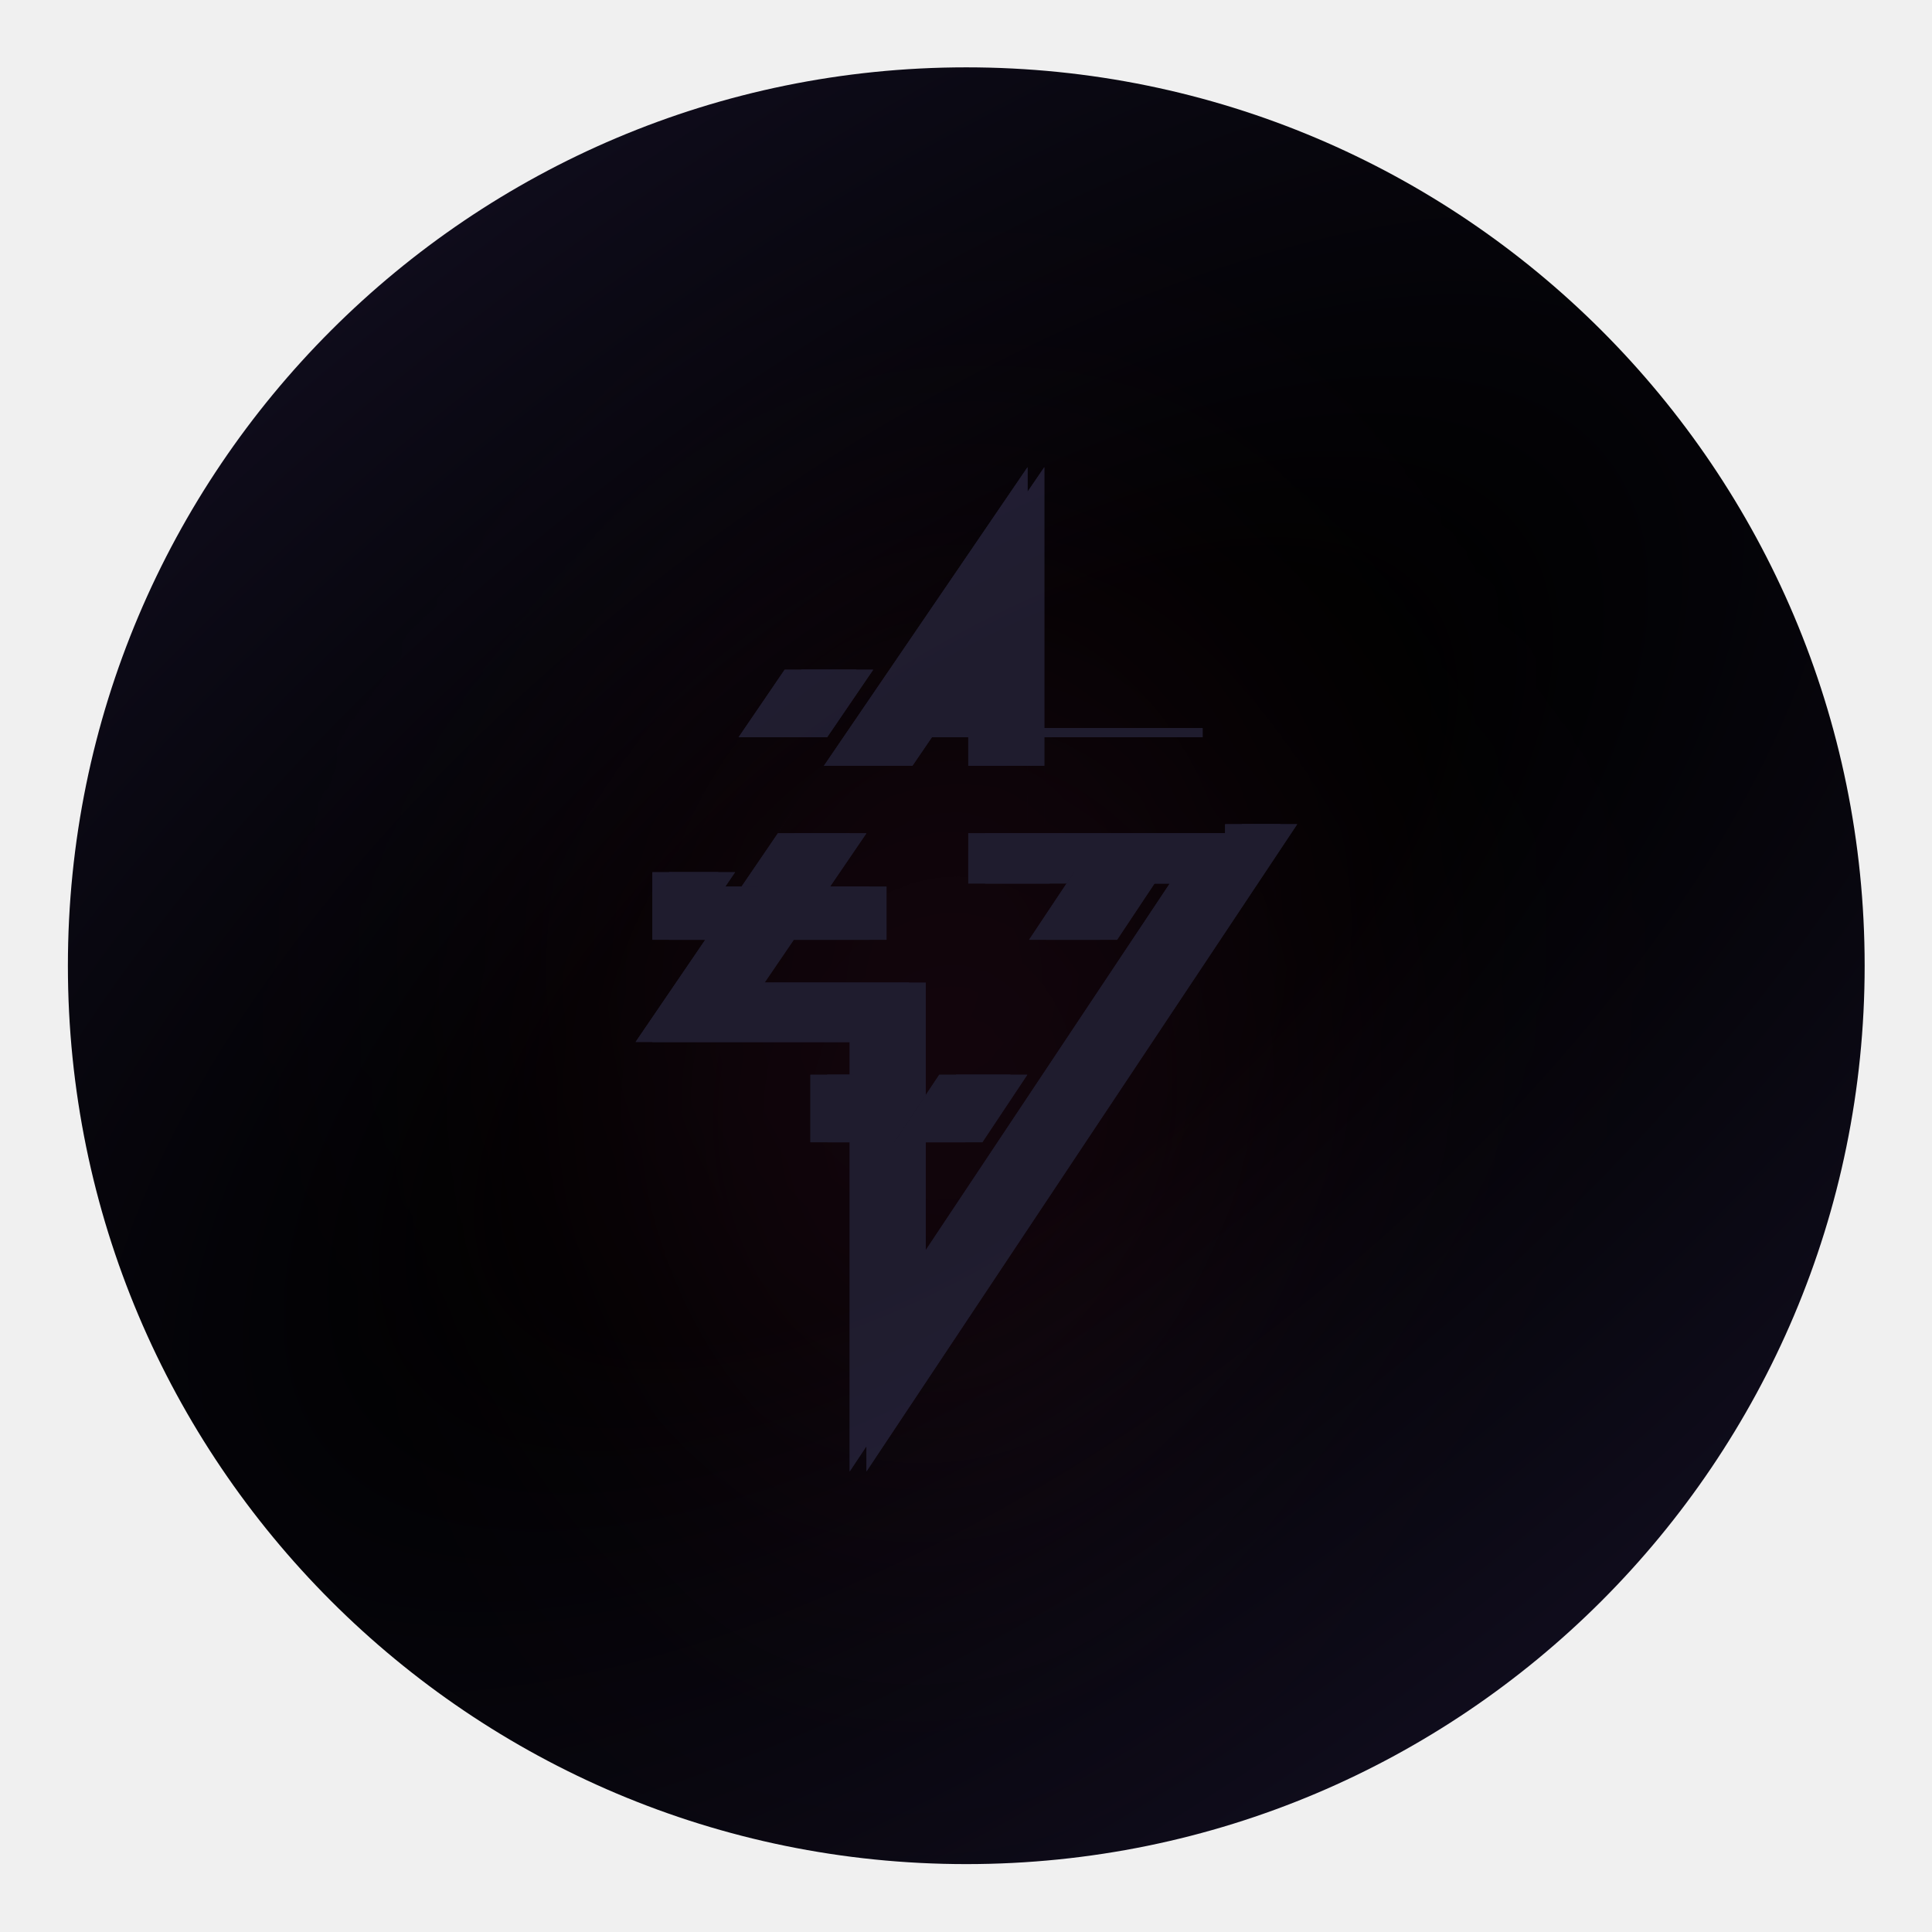
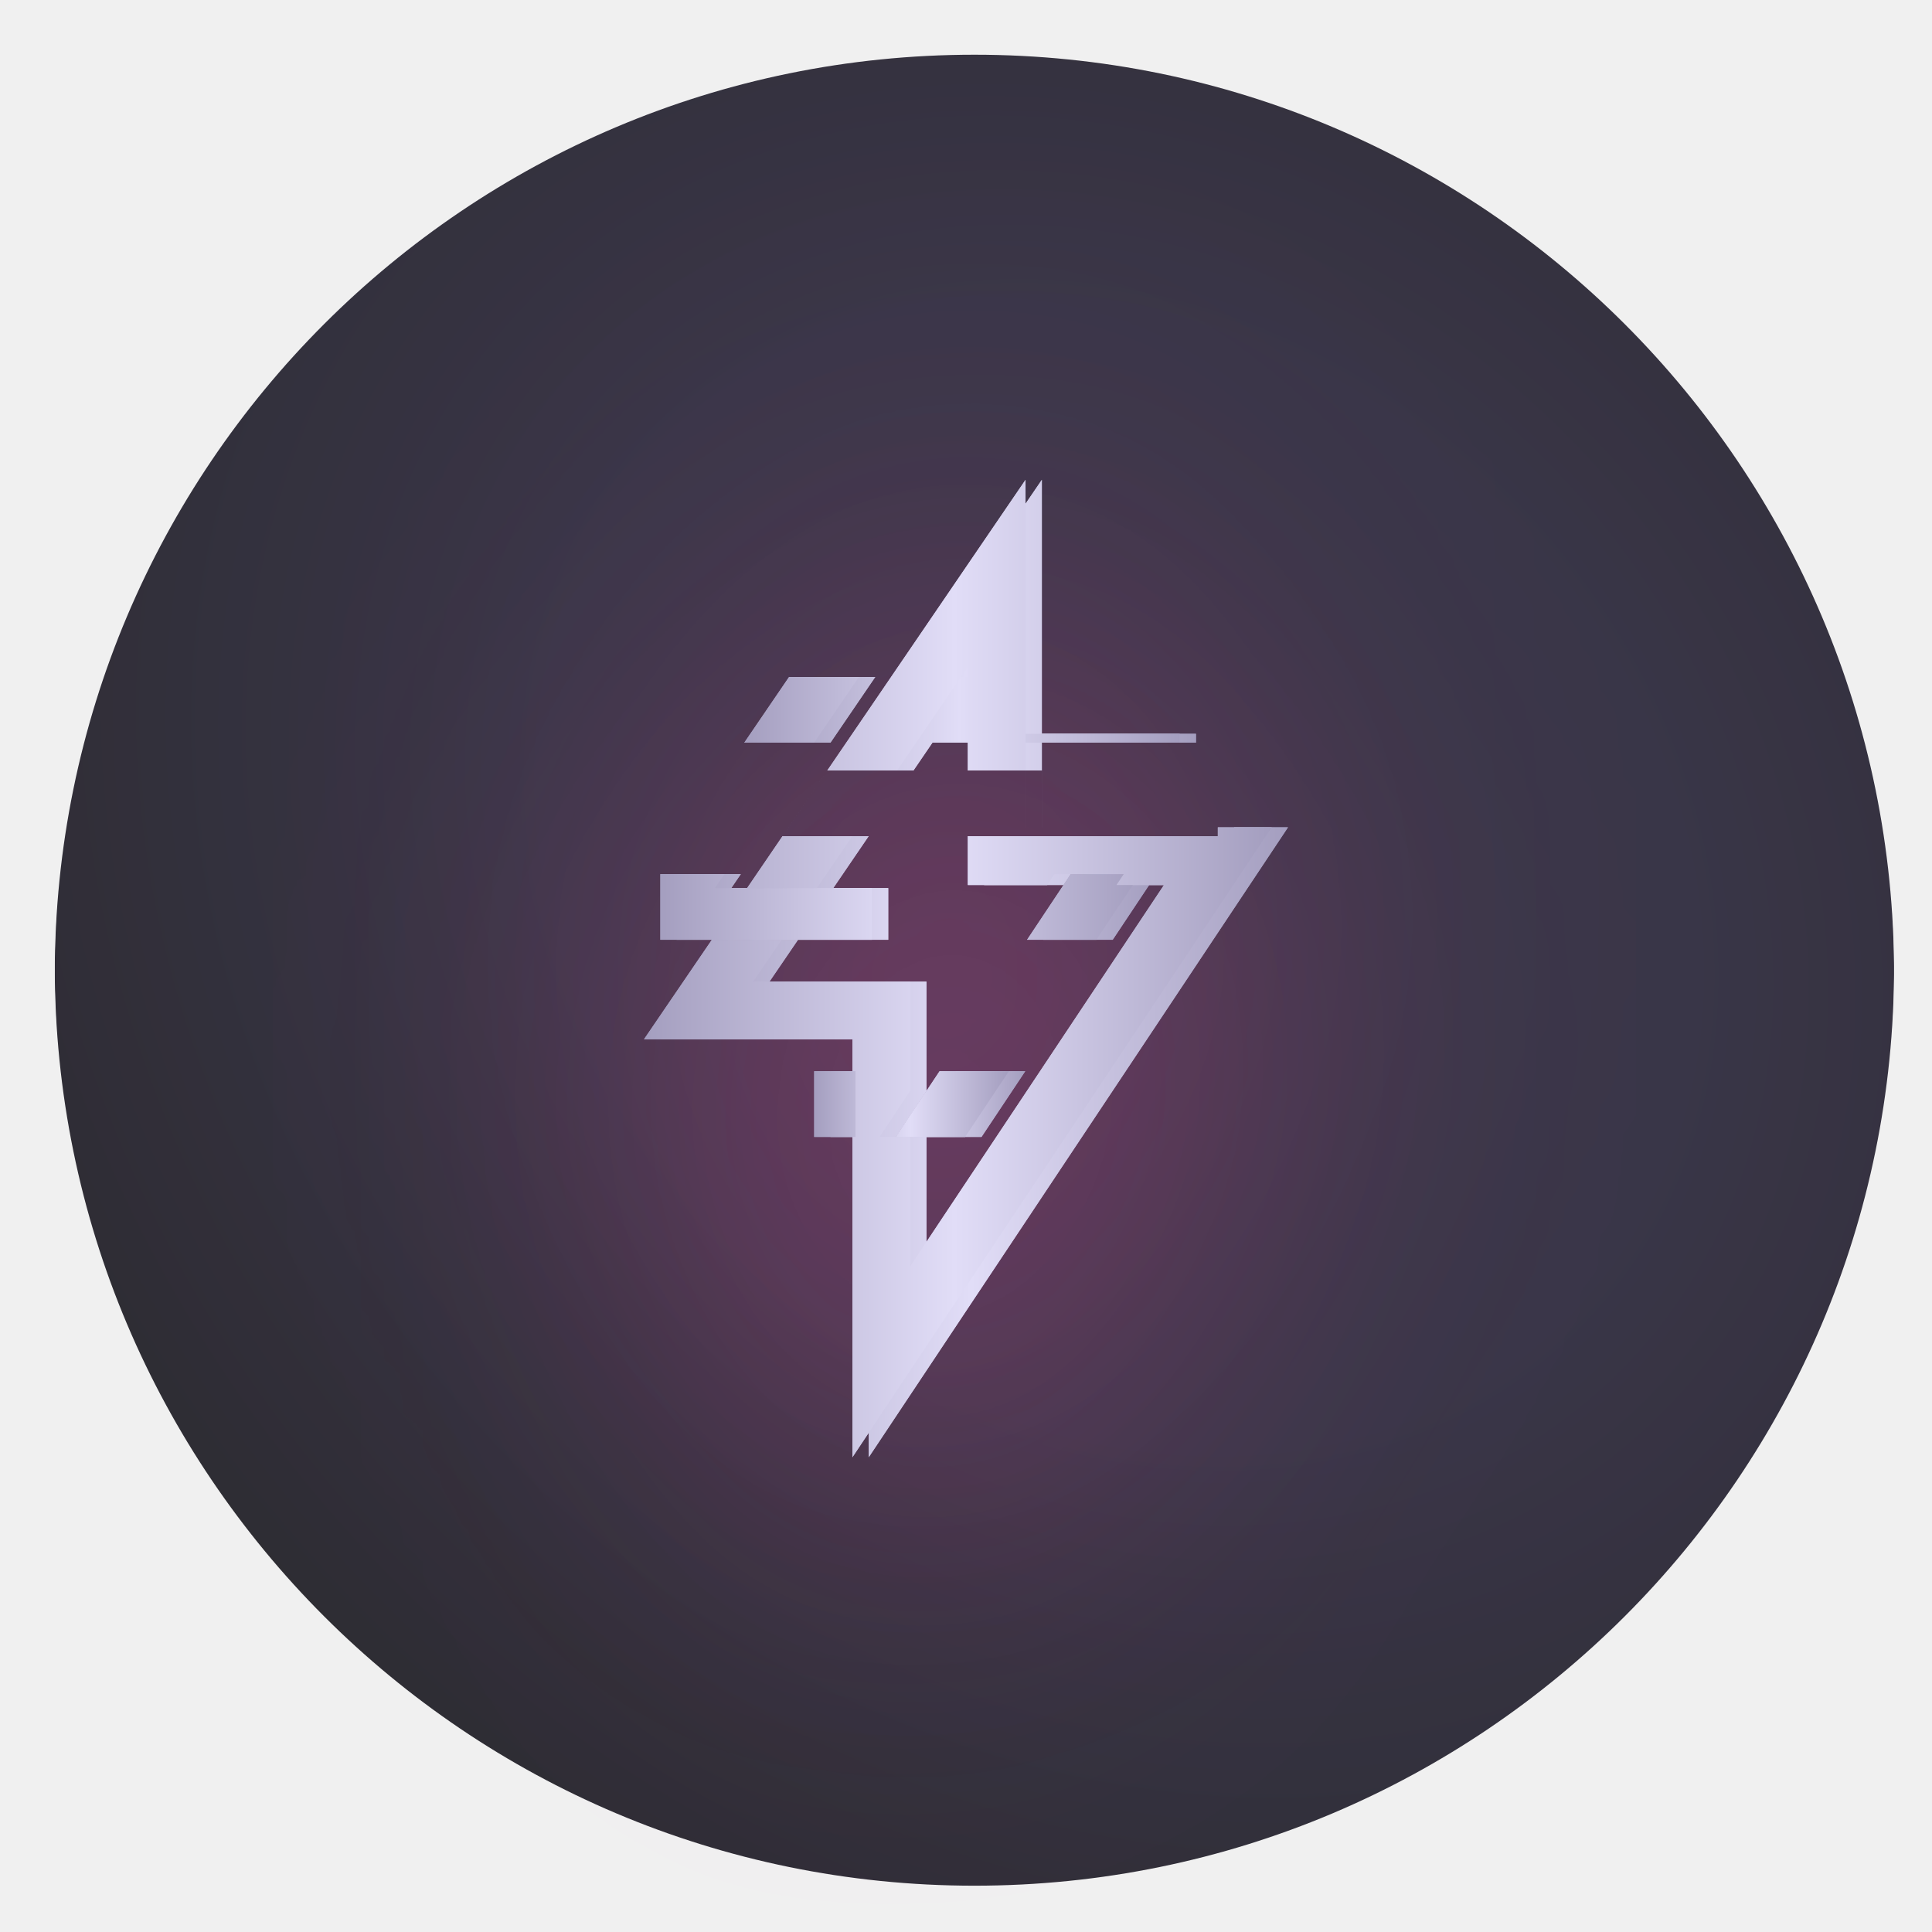
- <svg xmlns="http://www.w3.org/2000/svg" width="459" height="459" viewBox="0 0 459 459" fill="none">
-   <g clip-path="url(#clip0_142_286)">
-     <ellipse cx="229.565" cy="229.435" rx="213.435" ry="213.435" transform="rotate(90 229.565 229.435)" fill="url(#paint0_radial_142_286)" />
-     <g opacity="0.3">
-       <g filter="url(#filter0_dd_142_286)">
-         <path fill-rule="evenodd" clip-rule="evenodd" d="M179.466 175.15L190.403 159.112H207.448L196.51 175.15H179.466ZM238.777 159.112V172.991H285.716L285.716 175.15H224.695V159.112H238.777Z" fill="#685D9C" />
-         <path fill-rule="evenodd" clip-rule="evenodd" d="M276.07 207.229L265.396 223.266H248.48L259.154 207.229H276.07ZM174.631 207.229H158.977V223.266H210.61V217.687V210.646H203.569H172.301L174.631 207.229Z" fill="#685D9C" />
-         <path fill-rule="evenodd" clip-rule="evenodd" d="M196.534 271.378V255.34H210.616V271.378H196.534ZM244.055 255.34L233.381 271.378H216.465L227.139 255.34H244.055Z" fill="#685D9C" />
-         <path fill-rule="evenodd" clip-rule="evenodd" d="M248.104 133.821V111L235.246 129.854L180.148 210.646H197.193L205.836 197.972H188.792L199.729 181.935H216.773L234.022 156.642V181.935H248.103V195.814H295.042V197.972H234.022V202.852V209.893H241.063H253.39L255.163 207.229H272.079L270.305 209.893H281.899L219.941 302.985V271.378H212.471L219.941 260.156V240.506V233.465H212.9H181.631L188.587 223.266H171.542L162.49 236.539L154.983 247.547H168.307H205.859V255.34H206.622V271.378H205.859V326.272V349.558L218.761 330.173L300.905 206.753L308.187 195.811H295.043H248.104V133.821Z" fill="#685D9C" />
-         <path fill-rule="evenodd" clip-rule="evenodd" d="M175.477 175.15L186.414 159.112H203.458L192.521 175.15H175.477ZM234.788 159.112V172.991H281.727L281.727 175.15H220.706V159.112H234.788Z" fill="#685D9C" />
-         <path fill-rule="evenodd" clip-rule="evenodd" d="M272.085 207.229L261.411 223.266H244.495L255.169 207.229H272.085ZM170.646 207.229H154.991V223.266H206.624V217.687V210.646H199.584H168.315L170.646 207.229Z" fill="#685D9C" />
-         <path fill-rule="evenodd" clip-rule="evenodd" d="M192.54 271.378V255.34H206.622V271.378H192.54ZM240.06 255.34L229.386 271.378H212.471L223.145 255.34H240.06Z" fill="#685D9C" />
-         <path fill-rule="evenodd" clip-rule="evenodd" d="M244.121 133.821V111L231.263 129.854L176.165 210.646H193.21L201.853 197.972H184.809L195.746 181.935H212.79L230.039 156.642V181.935H244.12V195.814H291.059L291.059 197.972H230.039V202.852V209.893H237.08H249.406L251.179 207.229H268.095L266.322 209.893H277.916L215.957 302.985V271.378H208.483L215.957 260.147V240.506V233.465H208.916H177.648L184.603 223.266H167.558L158.507 236.539L151 247.547H164.324H201.875V255.34H202.634V271.378H201.875V326.272V349.558L214.778 330.173L296.921 206.753L304.204 195.811H291.06H244.121V133.821Z" fill="#685D9C" />
-         <path fill-rule="evenodd" clip-rule="evenodd" d="M179.466 175.15L190.403 159.112H207.448L196.51 175.15H179.466ZM238.777 159.112V172.991H285.716L285.716 175.15H224.695V159.112H238.777Z" fill="#685D9C" />
-         <path fill-rule="evenodd" clip-rule="evenodd" d="M276.07 207.229L265.396 223.266H248.48L259.154 207.229H276.07ZM174.631 207.229H158.977V223.266H210.61V217.687V210.646H203.569H172.301L174.631 207.229Z" fill="#685D9C" />
-         <path fill-rule="evenodd" clip-rule="evenodd" d="M196.534 271.378V255.34H210.616V271.378H196.534ZM244.055 255.34L233.381 271.378H216.465L227.139 255.34H244.055Z" fill="#685D9C" />
-         <path fill-rule="evenodd" clip-rule="evenodd" d="M248.104 133.821V111L235.246 129.854L180.148 210.646H197.193L205.836 197.972H188.792L199.729 181.935H216.773L234.022 156.642V181.935H248.103V195.814H295.042V197.972H234.022V202.852V209.893H241.063H253.39L255.163 207.229H272.079L270.305 209.893H281.899L219.941 302.985V271.378H212.471L219.941 260.156V240.506V233.465H212.9H181.631L188.587 223.266H171.542L162.49 236.539L154.983 247.547H168.307H205.859V255.34H206.622V271.378H205.859V326.272V349.558L218.761 330.173L300.905 206.753L308.187 195.811H295.043H248.104V133.821Z" fill="#685D9C" />
-         <path fill-rule="evenodd" clip-rule="evenodd" d="M175.477 175.15L186.414 159.112H203.458L192.521 175.15H175.477ZM234.788 159.112V172.991H281.727L281.727 175.15H220.706V159.112H234.788Z" fill="#685D9C" />
-         <path fill-rule="evenodd" clip-rule="evenodd" d="M272.085 207.229L261.411 223.266H244.495L255.169 207.229H272.085ZM170.646 207.229H154.991V223.266H206.624V217.687V210.646H199.584H168.315L170.646 207.229Z" fill="#685D9C" />
-         <path fill-rule="evenodd" clip-rule="evenodd" d="M192.54 271.378V255.34H206.622V271.378H192.54ZM240.06 255.34L229.386 271.378H212.471L223.145 255.34H240.06Z" fill="#685D9C" />
-         <path fill-rule="evenodd" clip-rule="evenodd" d="M244.121 133.821V111L231.263 129.854L176.165 210.646H193.21L201.853 197.972H184.809L195.746 181.935H212.79L230.039 156.642V181.935H244.12V195.814H291.059L291.059 197.972H230.039V202.852V209.893H237.08H249.406L251.179 207.229H268.095L266.322 209.893H277.916L215.957 302.985V271.378H208.483L215.957 260.147V240.506V233.465H208.916H177.648L184.603 223.266H167.558L158.507 236.539L151 247.547H164.324H201.875V255.34H202.634V271.378H201.875V326.272V349.558L214.778 330.173L296.921 206.753L304.204 195.811H291.06H244.121V133.821Z" fill="#685D9C" />
-       </g>
+ <svg xmlns="http://www.w3.org/2000/svg" xmlns:xlink="http://www.w3.org/1999/xlink" fill="none" height="459" viewBox="0 0 459 459" width="459">
+   <filter id="a" color-interpolation-filters="sRGB" filterUnits="userSpaceOnUse" height="851.414" width="772.211" x="-156.605" y="-195.605">
+     <feFlood flood-opacity="0" result="BackgroundImageFix" />
+     <feColorMatrix in="SourceAlpha" result="hardAlpha" type="matrix" values="0 0 0 0 0 0 0 0 0 0 0 0 0 0 0 0 0 0 127 0" />
+     <feOffset />
+     <feGaussianBlur stdDeviation="154.803" />
+     <feColorMatrix type="matrix" values="0 0 0 0 1 0 0 0 0 0.29 0 0 0 0 0.663 0 0 0 0.3 0" />
+     <feBlend in2="BackgroundImageFix" mode="normal" result="effect1_dropShadow_4048_28797" />
+     <feColorMatrix in="SourceAlpha" result="hardAlpha" type="matrix" values="0 0 0 0 0 0 0 0 0 0 0 0 0 0 0 0 0 0 127 0" />
+     <feOffset dy="30.96" />
+     <feGaussianBlur stdDeviation="77.401" />
+     <feColorMatrix type="matrix" values="0 0 0 0 1 0 0 0 0 0.29 0 0 0 0 0.663 0 0 0 0.4 0" />
+     <feBlend in2="effect1_dropShadow_4048_28797" mode="normal" result="effect2_dropShadow_4048_28797" />
+     <feBlend in="SourceGraphic" in2="effect2_dropShadow_4048_28797" mode="normal" result="shape" />
+   </filter>
+   <radialGradient id="b" cx="0" cy="0" gradientTransform="matrix(181.3416 -194.8294 230.4752 214.5196 265.988 207.829)" gradientUnits="userSpaceOnUse" r="1">
+     <stop offset=".465" stop-color="#19152a" />
+     <stop offset="1" stop-color="#0b0911" />
+   </radialGradient>
+   <linearGradient id="c">
+     <stop offset="0" stop-color="#a49ebf" />
+     <stop offset=".505" stop-color="#e1ddf7" />
+     <stop offset="1" stop-color="#a49ebf" />
+   </linearGradient>
+   <linearGradient id="d" gradientUnits="userSpaceOnUse" x1="284.128" x2="180.708" xlink:href="#c" y1="168.634" y2="168.634" />
+   <linearGradient id="e" gradientUnits="userSpaceOnUse" x1="274.738" x2="160.764" xlink:href="#c" y1="215.469" y2="215.469" />
+   <linearGradient id="f" gradientUnits="userSpaceOnUse" x1="243.576" x2="197.321" xlink:href="#c" y1="262.301" y2="262.301" />
+   <linearGradient id="g" gradientUnits="userSpaceOnUse" x1="306" x2="156.877" xlink:href="#c" y1="230.102" y2="230.102" />
+   <linearGradient id="h" gradientUnits="userSpaceOnUse" x1="280.245" x2="176.825" xlink:href="#c" y1="168.634" y2="168.634" />
+   <linearGradient id="i" gradientUnits="userSpaceOnUse" x1="270.859" x2="156.884" xlink:href="#c" y1="215.469" y2="215.469" />
+   <linearGradient id="j" gradientUnits="userSpaceOnUse" x1="239.688" x2="193.433" xlink:href="#c" y1="262.301" y2="262.301" />
+   <linearGradient id="k" gradientUnits="userSpaceOnUse" x1="302.123" x2="153" xlink:href="#c" y1="230.102" y2="230.102" />
+   <clipPath id="l">
+     <path d="m0 0h459v459h-459z" />
+   </clipPath>
+   <mask id="m" height="437" maskUnits="userSpaceOnUse" width="437" x="13" y="11">
+     <circle cx="231.5" cy="229.5" fill="#d9d9d9" r="218.5" />
+   </mask>
+   <g clip-path="url(#l)">
+     <g mask="url(#m)">
+       <path d="m13 231.5c0 120.674 97.826 218.5 218.5 218.5s218.5-97.826 218.5-218.5-97.826-218.5-218.5-218.5-218.5 97.826-218.5 218.5z" fill="url(#b)" />
+     </g>
+     <g clip-rule="evenodd" fill-rule="evenodd" filter="url(#a)">
+       <path d="m180.708 176.44 10.646-15.611h16.591l-10.647 15.611zm57.731-15.611v13.509h45.689v2.102h-59.396v-15.611z" fill="url(#d)" />
+       <path d="m274.738 207.664-10.389 15.61h-16.466l10.39-15.61zm-98.737 0h-15.237v15.61h50.258v-5.431-6.853h-6.854-30.435z" fill="url(#e)" />
+       <path d="m197.321 270.107v-15.611h13.707v15.611zm46.255-15.611-10.39 15.611h-16.465l10.39-15.611z" fill="url(#f)" />
+       <path d="m247.517 136.213v-22.213l-12.515 18.352-53.63 78.64h16.591l8.412-12.337h-16.59l10.646-15.61h16.59l16.79-24.619v24.619h13.705v13.51h45.689v2.1h-59.394v4.75 6.854h6.853 11.999l1.725-2.593h16.466l-1.727 2.593h11.285l-60.307 90.612v-30.765h-7.271l7.271-10.923v-19.127-6.853h-6.854-30.436l6.771-9.927h-16.591l-8.811 12.919-7.307 10.715h12.969 36.552v7.585h.742v15.611h-.742v53.432 22.666l12.558-18.869 79.956-120.133 7.088-10.65h-12.794-45.689z" fill="url(#g)" />
+       <path d="m176.825 176.44 10.646-15.611h16.59l-10.646 15.611zm57.731-15.611v13.509h45.689v2.102h-59.396v-15.611z" fill="url(#h)" />
+       <path d="m270.859 207.664-10.389 15.61h-16.466l10.39-15.61zm-98.737 0h-15.238v15.61h50.258v-5.431-6.853h-6.853-30.436z" fill="url(#i)" />
+       <path d="m193.433 270.107v-15.611h13.707v15.611zm46.255-15.611-10.39 15.611h-16.465l10.39-15.611z" fill="url(#j)" />
+       <path d="m243.641 136.213v-22.213l-12.516 18.352-53.63 78.64h16.591l8.412-12.337h-16.59l10.646-15.61h16.59l16.79-24.619v24.619h13.706v13.51h45.688v2.1h-59.394v4.75 6.854h6.853 11.998l1.726-2.593h16.465l-1.726 2.593h11.285l-60.308 90.612v-30.765h-7.275l7.275-10.932v-19.118-6.853h-6.854-30.435l6.77-9.927h-16.591l-8.81 12.919-7.307 10.715h12.969 36.551v7.585h.739v15.611h-.739v53.432 22.666l12.559-18.869 79.955-120.133 7.089-10.65h-12.794-45.688z" fill="url(#k)" />
+       <path d="m180.708 176.44 10.646-15.611h16.591l-10.647 15.611zm57.731-15.611v13.509h45.689v2.102h-59.396v-15.611z" fill="url(#d)" />
+       <path d="m274.738 207.664-10.389 15.61h-16.466l10.39-15.61zm-98.737 0h-15.237v15.61h50.258v-5.431-6.853h-6.854-30.435z" fill="url(#e)" />
+       <path d="m197.321 270.107v-15.611h13.707v15.611zm46.255-15.611-10.39 15.611h-16.465l10.39-15.611z" fill="url(#f)" />
+       <path d="m247.517 136.213v-22.213l-12.515 18.352-53.63 78.64h16.591l8.412-12.337h-16.59l10.646-15.61h16.59l16.79-24.619v24.619h13.705v13.51h45.689v2.1h-59.394v4.75 6.854h6.853 11.999l1.725-2.593h16.466l-1.727 2.593h11.285l-60.307 90.612v-30.765h-7.271l7.271-10.923v-19.127-6.853h-6.854-30.436l6.771-9.927h-16.591l-8.811 12.919-7.307 10.715h12.969 36.552v7.585h.742v15.611h-.742v53.432 22.666l12.558-18.869 79.956-120.133 7.088-10.65h-12.794-45.689z" fill="url(#g)" />
+       <path d="m176.825 176.44 10.646-15.611h16.59l-10.646 15.611zm57.731-15.611v13.509h45.689v2.102h-59.396v-15.611z" fill="url(#h)" />
+       <path d="m270.859 207.664-10.389 15.61h-16.466l10.39-15.61zm-98.737 0h-15.238v15.61h50.258v-5.431-6.853h-6.853-30.436z" fill="url(#i)" />
+       <path d="m193.433 270.107v-15.611h13.707v15.611zm46.255-15.611-10.39 15.611h-16.465l10.39-15.611z" fill="url(#j)" />
+       <path d="m243.641 136.213v-22.213l-12.516 18.352-53.63 78.64h16.591l8.412-12.337h-16.59l10.646-15.61h16.59l16.79-24.619v24.619h13.706v13.51h45.688v2.1h-59.394v4.75 6.854h6.853 11.998l1.726-2.593h16.465l-1.726 2.593h11.285l-60.308 90.612v-30.765h-7.275l7.275-10.932v-19.118-6.853h-6.854-30.435l6.77-9.927h-16.591l-8.81 12.919-7.307 10.715h12.969 36.551v7.585h.739v15.611h-.739v53.432 22.666l12.559-18.869 79.955-120.133 7.089-10.65h-12.794-45.688z" fill="url(#k)" />
    </g>
  </g>
-   <defs>
-     <filter id="filter0_dd_142_286" x="-167.078" y="-207.078" width="793.351" height="874.714" filterUnits="userSpaceOnUse" color-interpolation-filters="sRGB">
-       <feFlood flood-opacity="0" result="BackgroundImageFix" />
-       <feColorMatrix in="SourceAlpha" type="matrix" values="0 0 0 0 0 0 0 0 0 0 0 0 0 0 0 0 0 0 127 0" result="hardAlpha" />
-       <feOffset />
-       <feGaussianBlur stdDeviation="159.039" />
-       <feColorMatrix type="matrix" values="0 0 0 0 1 0 0 0 0 0.29 0 0 0 0 0.663 0 0 0 0.3 0" />
-       <feBlend mode="normal" in2="BackgroundImageFix" result="effect1_dropShadow_142_286" />
-       <feColorMatrix in="SourceAlpha" type="matrix" values="0 0 0 0 0 0 0 0 0 0 0 0 0 0 0 0 0 0 127 0" result="hardAlpha" />
-       <feOffset dy="31.808" />
-       <feGaussianBlur stdDeviation="79.519" />
-       <feColorMatrix type="matrix" values="0 0 0 0 1 0 0 0 0 0.29 0 0 0 0 0.663 0 0 0 0.4 0" />
-       <feBlend mode="normal" in2="effect1_dropShadow_142_286" result="effect2_dropShadow_142_286" />
-       <feBlend mode="normal" in="SourceGraphic" in2="effect2_dropShadow_142_286" result="shape" />
-     </filter>
-     <radialGradient id="paint0_radial_142_286" cx="0" cy="0" r="1" gradientUnits="userSpaceOnUse" gradientTransform="translate(226.601 229.435) rotate(-36.9988) scale(562.358 1260.17)">
-       <stop offset="0.104" />
-       <stop offset="1" stop-color="#312859" />
-     </radialGradient>
-     <clipPath id="clip0_142_286">
-       <rect width="459" height="459" fill="white" />
-     </clipPath>
-   </defs>
</svg>
